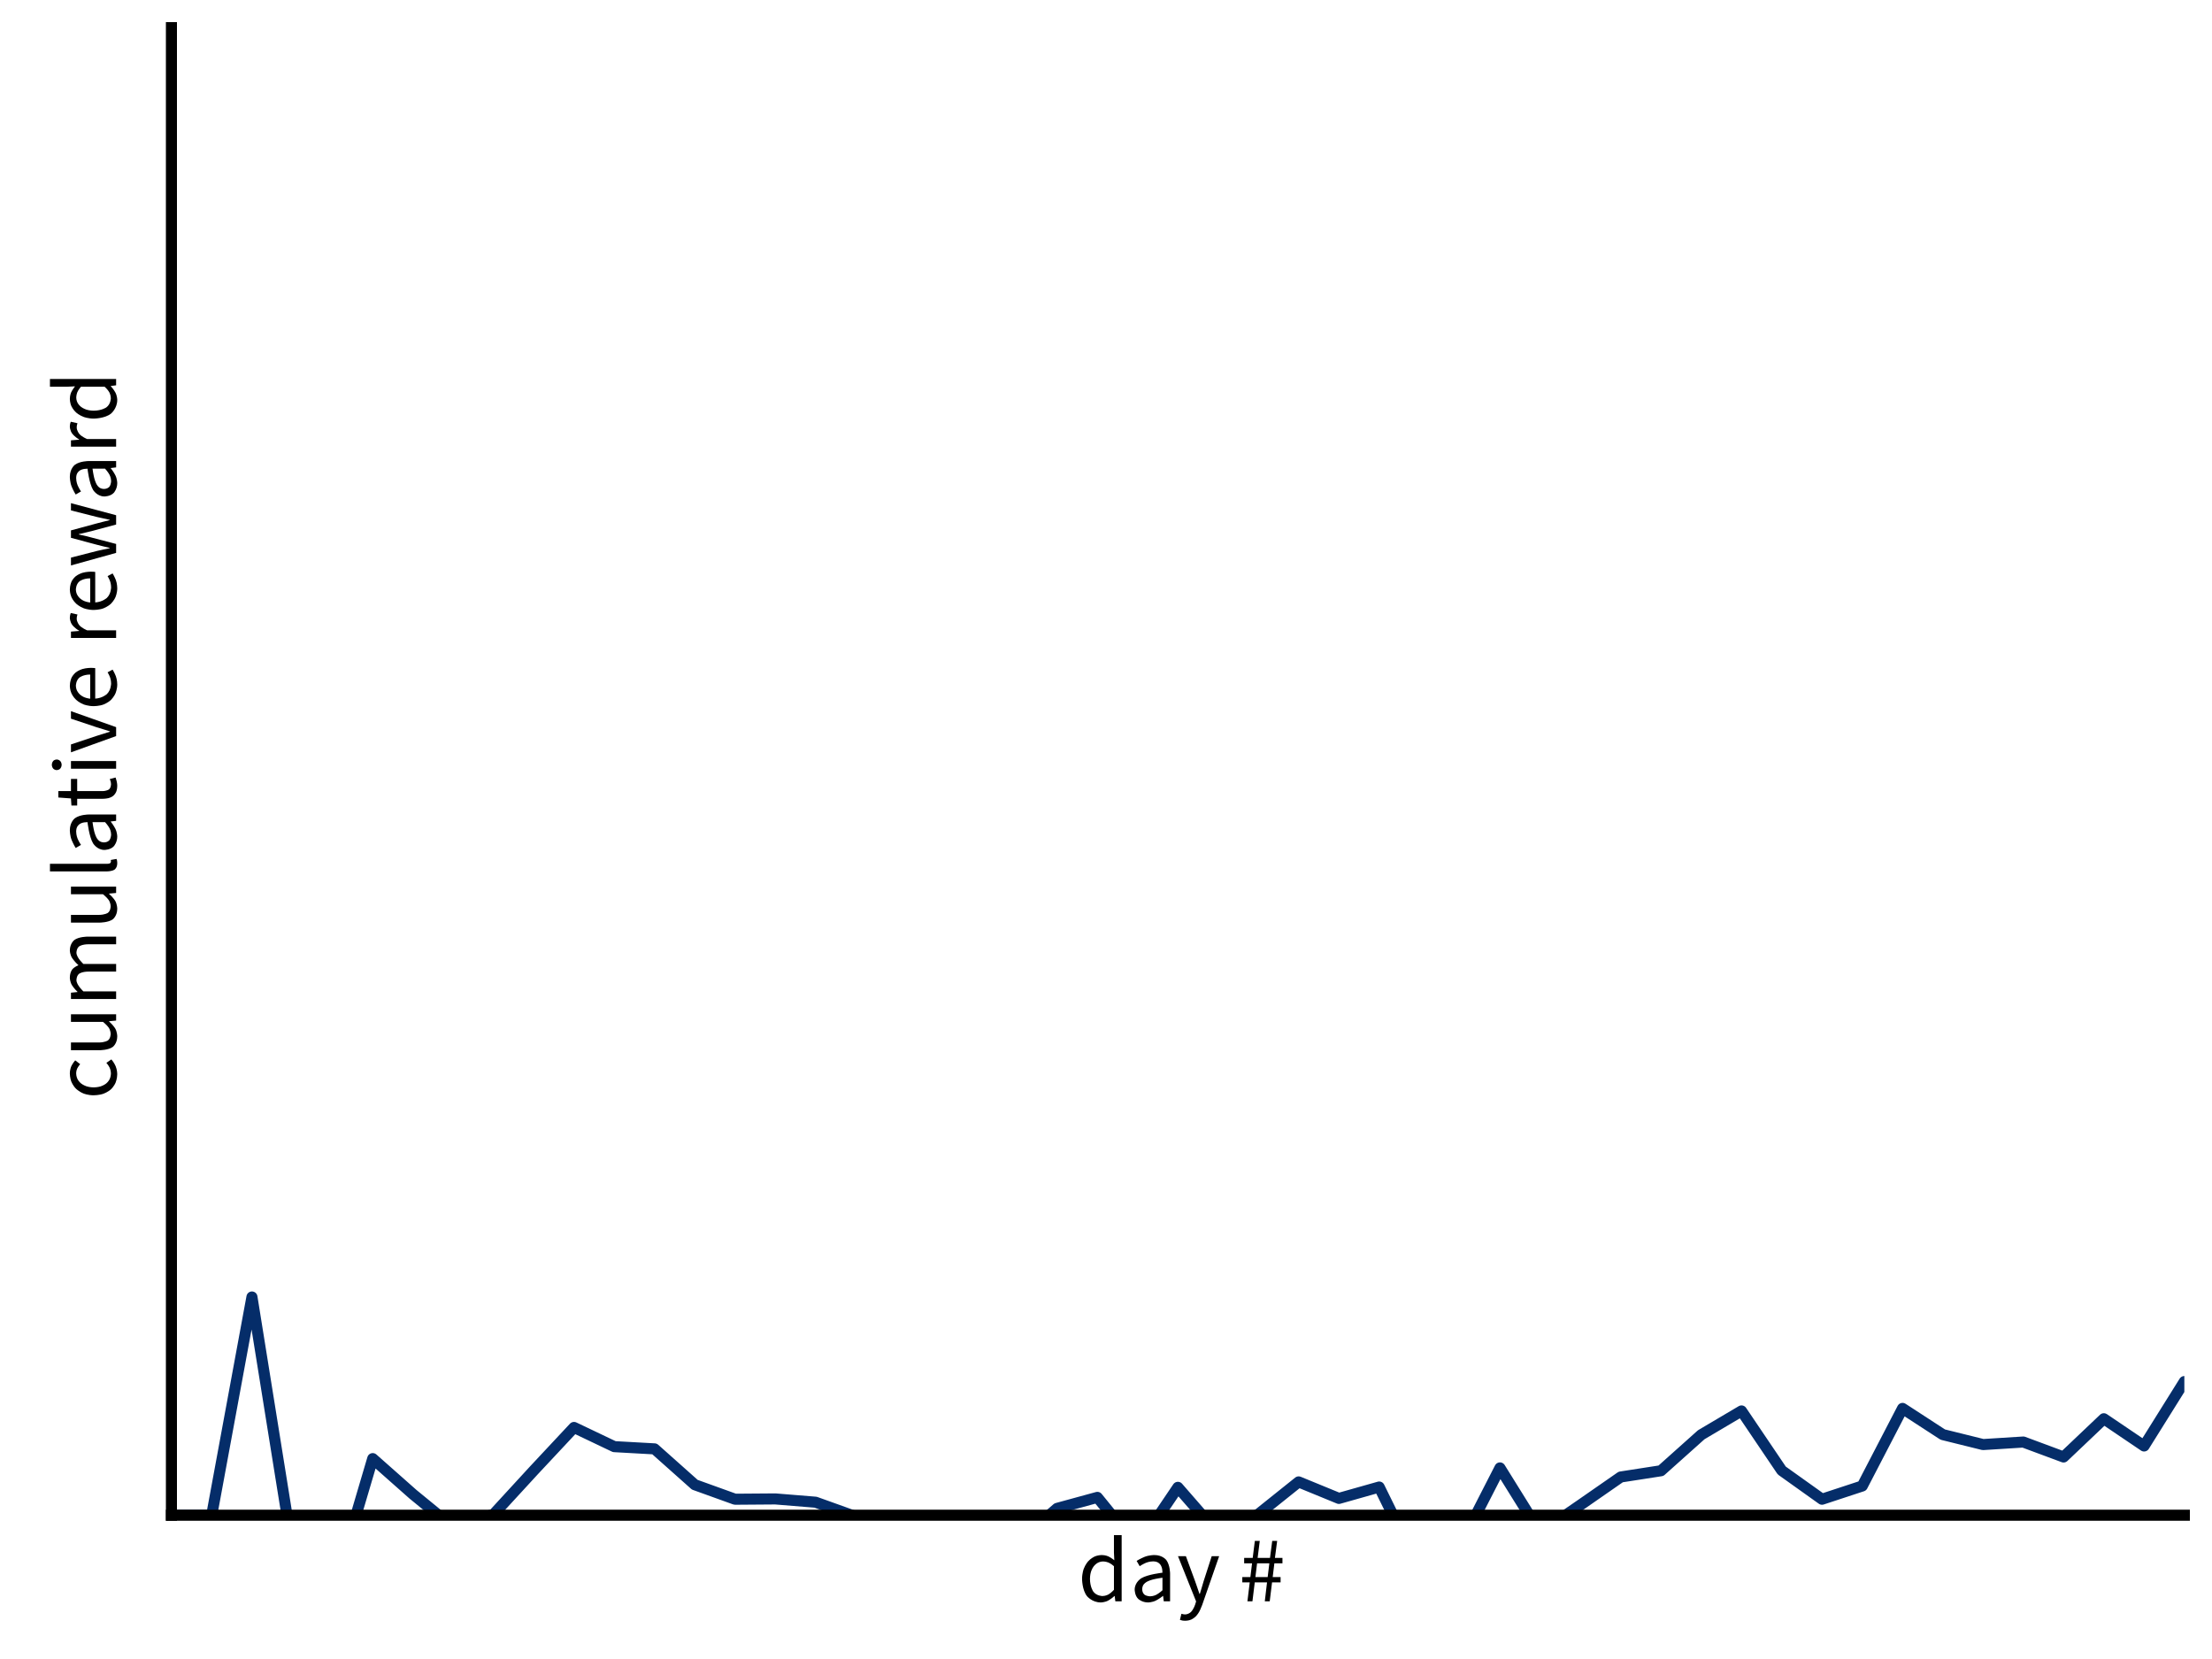
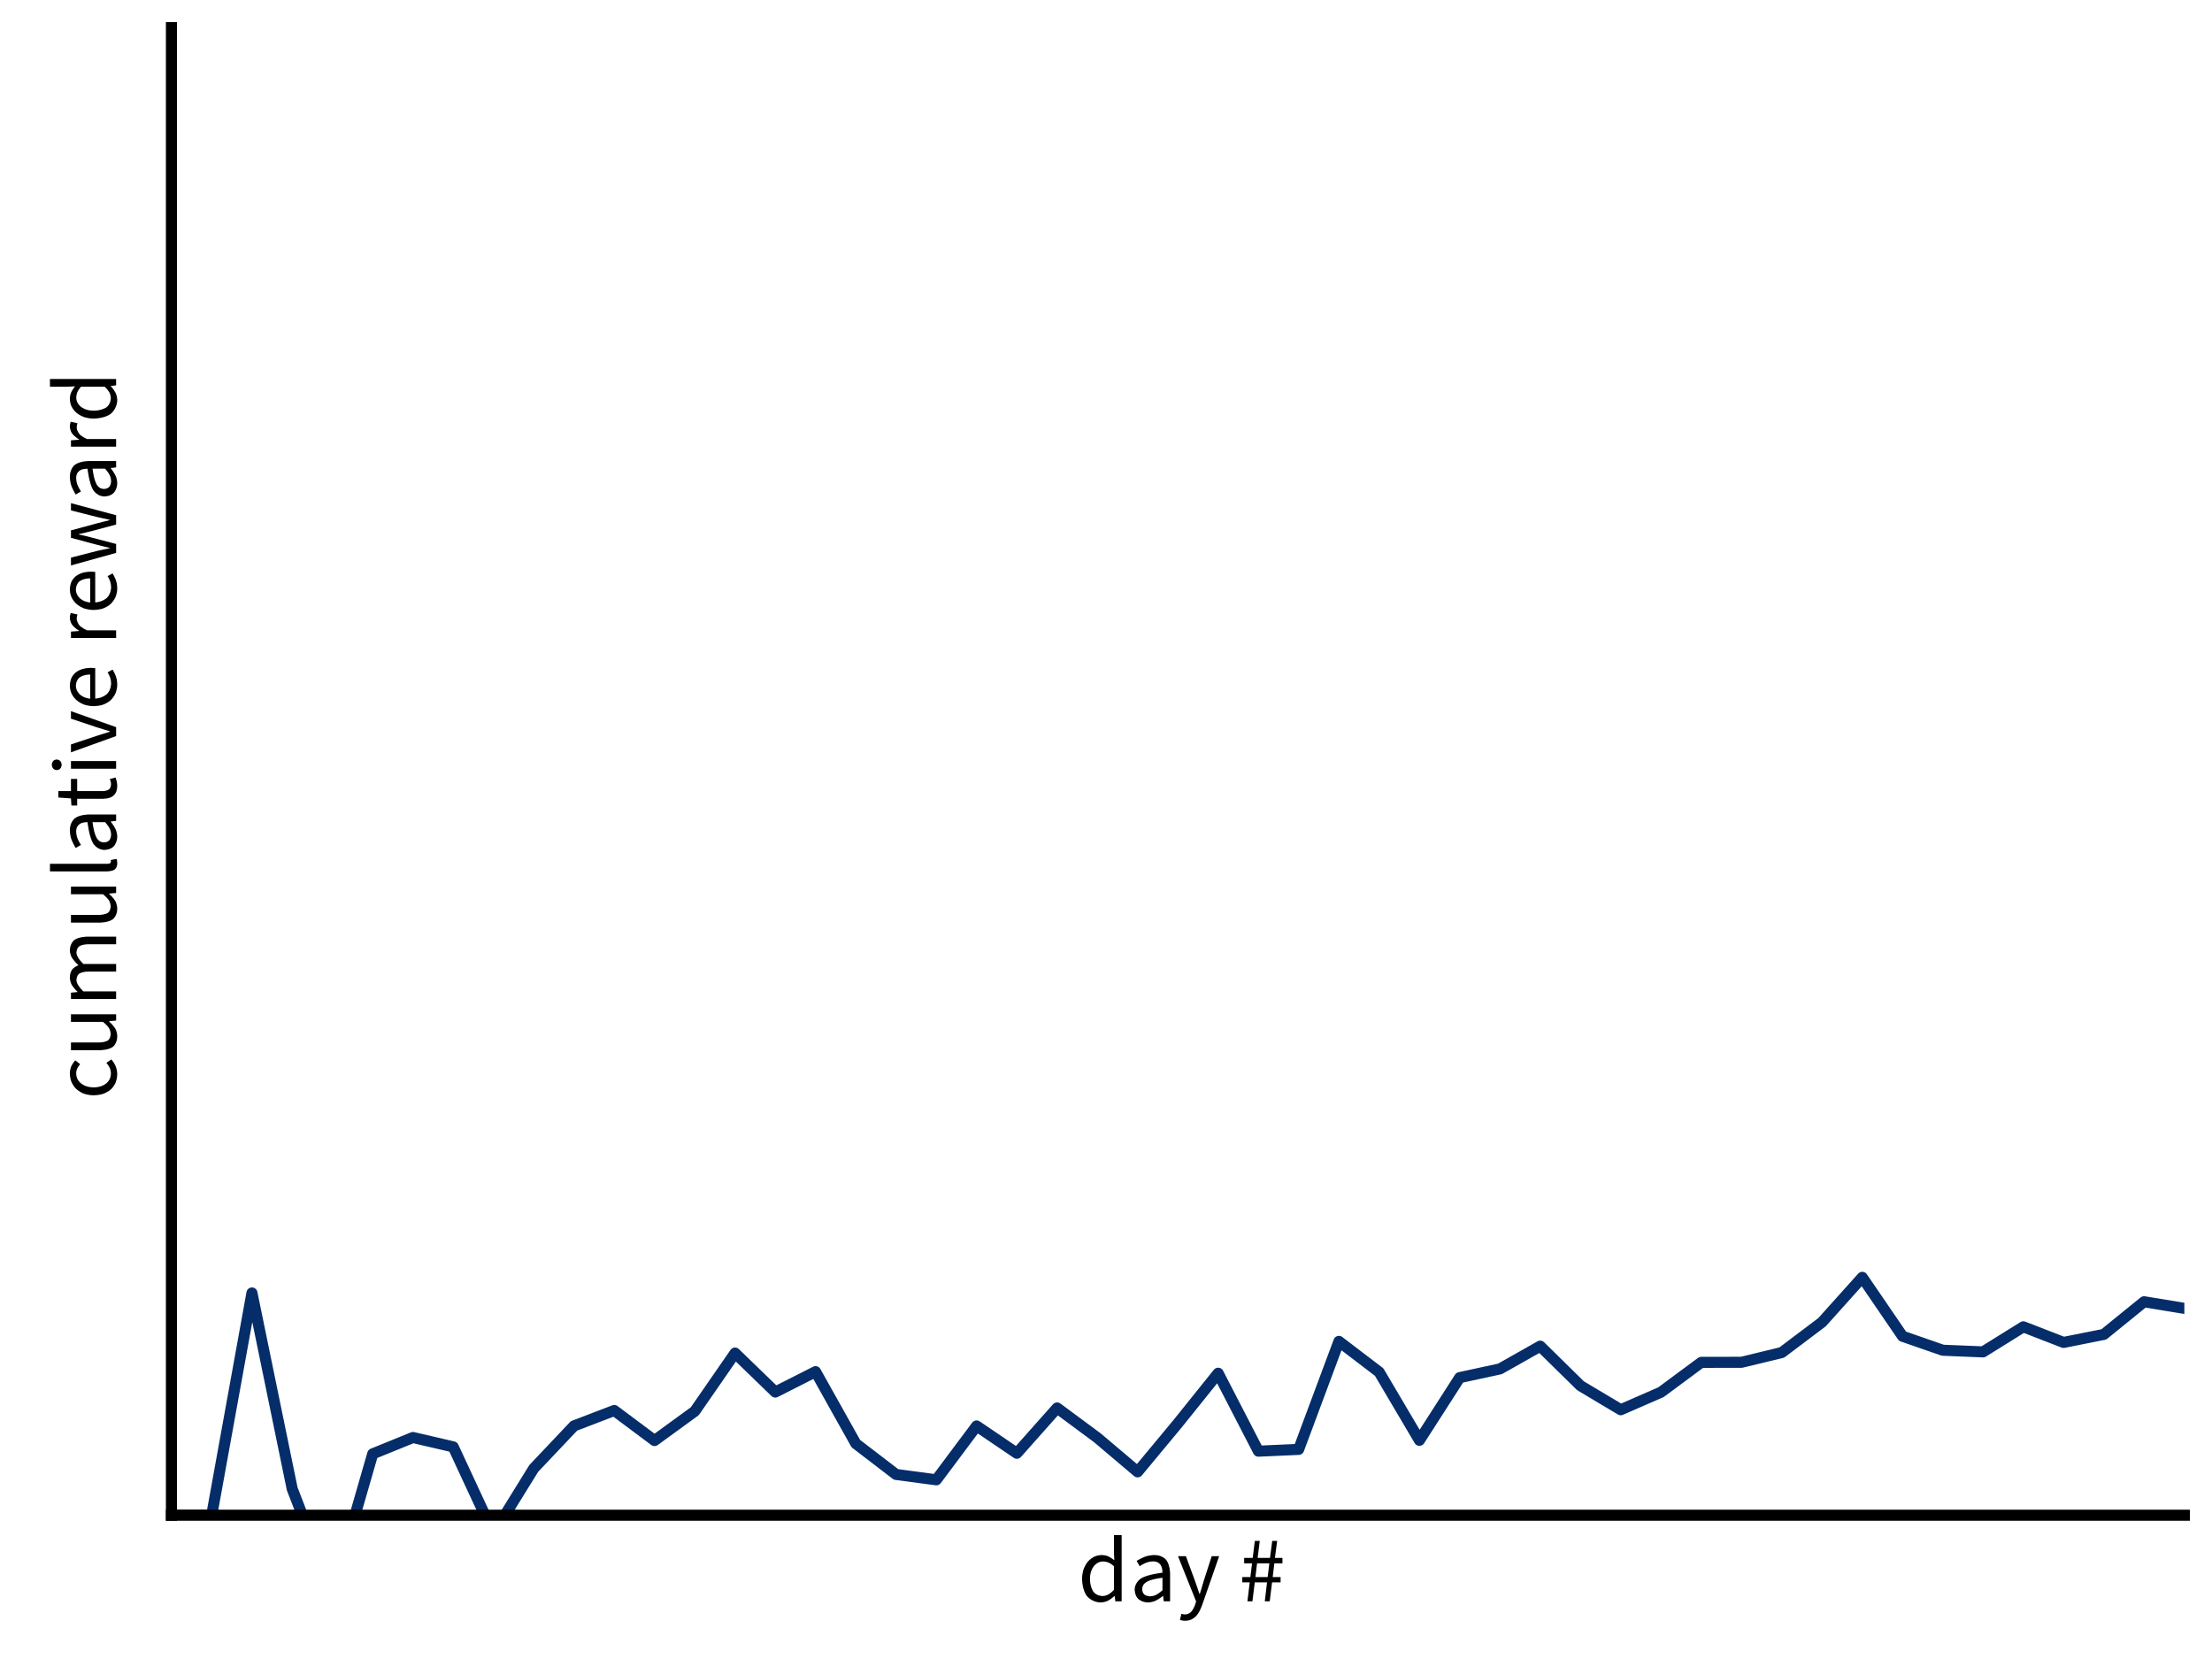
<svg xmlns="http://www.w3.org/2000/svg" height="600" stroke-opacity="1" viewBox="0.0 0.0 800.0 600.0" font-size="1" width="800" stroke="rgb(0,0,0)" version="1.1">
  <defs />
  <g stroke-linejoin="bevel" stroke-opacity="0.0" fill-opacity="0.0" stroke="rgb(0,0,0)" stroke-width="0.0" fill="rgb(0,0,0)" stroke-linecap="butt" stroke-miterlimit="10.0">
    <path d="M 0,0 v 600 h 800 v -600 Z" />
  </g>
  <g stroke-linejoin="round" stroke-opacity="1.0" fill-opacity="0.0" stroke="rgb(5,45,105)" stroke-width="4" fill="rgb(0,0,0)" stroke-linecap="round" stroke-miterlimit="10.0">
    <defs>
      <clipPath id="myClip1">
        <path d="M 62,10 v 538 h 728 v -538 Z" />
      </clipPath>
    </defs>
    <g clip-path="url(#myClip1)">
-       <path d="M 62,548 h 14.56 l 14.56,-78.925 l 14.56,90.707 l 14.56,17.028 l 14.56,-49.281 l 14.56,12.885 l 14.56,11.917 l 14.56,-4.654 l 14.56,-15.844 l 14.56,-15.575 l 14.56,6.94 l 14.56,0.807 l 14.56,12.966 l 14.56,5.245 l 14.56,-0.108 l 14.56,1.184 l 14.56,5.219 l 14.56,2.448 l 14.56,-2.313 l 14.56,15.898 l 14.56,-6.429 l 14.56,-12.589 l 14.56,-3.981 l 14.56,17.915 l 14.56,-21.547 l 14.56,16.705 l 14.56,-7.021 l 14.56,-11.648 l 14.56,5.972 l 14.56,-4.116 l 14.56,29.644 l 14.56,-8.124 l 14.56,-28.433 l 14.56,23.403 l 14.56,-10.007 l 14.56,-10.114 l 14.56,-2.26 l 14.56,-13.02 l 14.56,-8.608 l 14.56,21.547 l 14.56,10.383 l 14.56,-4.788 l 14.56,-28.057 l 14.56,9.469 l 14.56,3.605 l 14.56,-0.915 l 14.56,5.407 l 14.56,-13.827 l 14.56,9.845 l 14.56,-23.295 " />
+       <path d="M 62,548 h 14.56 l 14.56,-80.377 l 14.56,70.828 l 14.56,37.794 l 14.56,-50.438 l 14.56,-5.918 l 14.56,3.389 l 14.56,31.338 l 14.56,-23.538 l 14.56,-15.387 l 14.56,-5.568 l 14.56,10.868 l 14.56,-10.599 l 14.56,-21.036 l 14.56,14.096 l 14.56,-7.371 l 14.56,26.012 l 14.56,11.164 l 14.56,1.937 l 14.56,-19.476 l 14.56,9.872 l 14.56,-16.382 l 14.56,10.787 l 14.56,12.32 l 14.56,-17.539 l 14.56,-18.131 l 14.56,28.191 l 14.56,-0.646 l 14.56,-39.059 l 14.56,11.11 l 14.56,24.667 l 14.56,-22.677 l 14.56,-3.147 l 14.56,-8.231 l 14.56,14.311 l 14.56,8.689 l 14.56,-6.348 l 14.56,-10.787 l 14.56,-0.027 l 14.56,-3.524 l 14.56,-10.975 l 14.56,-16.221 l 14.56,21.305 l 14.56,5.057 l 14.56,0.592 l 14.56,-9.065 l 14.56,5.649 l 14.56,-2.905 l 14.56,-11.809 l 14.56,2.394 " />
    </g>
  </g>
  <g stroke-linejoin="bevel" stroke-opacity="0.0" fill-opacity="1.0" stroke="rgb(0,0,0)" stroke-width="0.0" fill="rgb(0,0,0)" stroke-linecap="butt" stroke-miterlimit="10.0">
    <path d="M 42,397.672 ZM 33.865,396.126 c -2.05,0 -3.647,-0.639 -3.647 -0.639c -1.597,-0.639 -2.706,-1.714 -2.706 -1.714c -1.109,-1.076 -1.681,-2.504 -1.681 -2.504c -0.571,-1.429 -0.571,-3.008 -0.571 -3.008c -0,-1.613 0.588,-2.773 0.588 -2.773c 0.588,-1.16 1.361,-2 1.361 -2l 1.782,1.378 c -0.639,0.74 -1.042,1.529 -1.042 1.529c -0.403,0.79 -0.403,1.765 -0.403 1.765c 0,1.109 0.454,2.05 0.454 2.05c 0.454,0.941 1.294,1.613 1.294 1.613c 0.84,0.672 2,1.059 2 1.059c 1.16,0.387 2.571,0.387 2.571 0.387c 1.412,-0 2.555,-0.37 2.555 -0.37c 1.143,-0.37 1.966,-1.025 1.966 -1.025c 0.824,-0.655 1.277,-1.597 1.277 -1.597c 0.454,-0.941 0.454,-2.05 0.454 -2.05c -0,-1.177 -0.487,-2.135 -0.487 -2.135c -0.487,-0.958 -1.16,-1.698 -1.16 -1.698l 1.815,-1.244 c 0.975,1.109 1.546,2.471 1.546 2.471c 0.571,1.361 0.571,2.84 0.571 2.84c 0,1.613 -0.571,3.025 -0.571 3.025c -0.571,1.412 -1.664,2.437 -1.664 2.437c -1.092,1.025 -2.689,1.613 -2.689 1.613c -1.597,0.588 -3.613,0.588 -3.613 0.588ZM 42,382.344 ZM 25.664,379.824 l -0,-2.79 l 9.983,-0 c 2.319,-0 3.345,-0.723 3.345 -0.723c 1.025,-0.723 1.025,-2.336 1.025 -2.336c -0,-1.277 -0.655,-2.252 -0.655 -2.252c -0.655,-0.975 -2.101,-2.151 -2.101 -2.151l -11.597,0 l -0,-2.756 l 16.336,-0 l 0,2.286 l -2.555,0.235 l 0,0.101 c 1.345,1.143 2.151,2.403 2.151 2.403c 0.807,1.26 0.807,2.975 0.807 2.975c 0,2.622 -1.613,3.815 -1.613 3.815c -1.613,1.193 -4.773,1.193 -4.773 1.193l -10.353,0 ZM 42,364.059 ZM 25.664,361.303 l -0,-2.286 l 2.353,-0.235 l -0,-0.101 c -1.177,-1.076 -1.966,-2.336 -1.966 -2.336c -0.79,-1.26 -0.79,-2.74 -0.79 -2.74c -0,-1.882 0.824,-2.941 0.824 -2.941c 0.824,-1.059 2.303,-1.563 2.303 -1.563c -1.412,-1.277 -2.269,-2.571 -2.269 -2.571c -0.857,-1.294 -0.857,-2.807 -0.857 -2.807c -0,-2.521 1.613,-3.748 1.613 -3.748c 1.613,-1.227 4.773,-1.227 4.773 -1.227l 10.353,-0 l 0,2.756 l -9.983,0 c -2.319,0 -3.345,0.74 -3.345 0.74c -1.025,0.74 -1.025,2.286 -1.025 2.286c 0,1.849 2.521,4.101 2.521 4.101l 11.832,-0 l 0,2.756 l -9.983,0 c -2.319,0 -3.345,0.74 -3.345 0.74c -1.025,0.74 -1.025,2.319 -1.025 2.319c 0,1.849 2.521,4.101 2.521 4.101l 11.832,-0 l 0,2.756 l -16.336,0 ZM 42,336.193 ZM 25.664,333.672 l -0,-2.79 l 9.983,-0 c 2.319,-0 3.345,-0.723 3.345 -0.723c 1.025,-0.723 1.025,-2.336 1.025 -2.336c -0,-1.277 -0.655,-2.252 -0.655 -2.252c -0.655,-0.975 -2.101,-2.151 -2.101 -2.151l -11.597,0 l -0,-2.756 l 16.336,-0 l 0,2.286 l -2.555,0.235 l 0,0.101 c 1.345,1.143 2.151,2.403 2.151 2.403c 0.807,1.26 0.807,2.975 0.807 2.975c 0,2.622 -1.613,3.815 -1.613 3.815c -1.613,1.193 -4.773,1.193 -4.773 1.193l -10.353,0 ZM 42,317.908 ZM 18.067,315.151 l -0,-2.756 l 20.84,-0 c 0.672,-0 0.941,-0.235 0.941 -0.235c 0.269,-0.235 0.269,-0.538 0.269 -0.538l -0,-0.252 c 0,0 -0.067,-0.353 -0.067 -0.353l 2.084,-0.37 c 0.135,0.269 0.202,0.639 0.202 0.639c 0.067,0.37 0.067,0.941 0.067 0.941c 0,1.58 -0.941,2.252 -0.941 2.252c -0.941,0.672 -2.756,0.672 -2.756 0.672l -20.639,0 ZM 42,309.336 ZM 37.765,307.387 c -2.689,0 -4.118,-2.403 -4.118 -2.403c -1.429,-2.403 -2,-7.647 -2 -7.647c -0.773,0 -1.513,0.151 -1.513 0.151c -0.74,0.151 -1.311,0.538 -1.311 0.538c -0.571,0.387 -0.924,1.025 -0.924 1.025c -0.353,0.639 -0.353,1.647 -0.353 1.647c 0,1.445 0.538,2.672 0.538 2.672c 0.538,1.227 1.21,2.202 1.21 2.202l -1.916,1.109 c -0.74,-1.143 -1.429,-2.79 -1.429 -2.79c -0.689,-1.647 -0.689,-3.63 -0.689 -3.63c -0,-2.992 1.832,-4.336 1.832 -4.336c 1.832,-1.345 4.891,-1.345 4.891 -1.345l 10.017,-0 l 0,2.286 l -1.95,0.235 l 0,0.067 c 0.975,1.177 1.664,2.538 1.664 2.538c 0.689,1.361 0.689,2.874 0.689 2.874c 0,2.084 -1.21,3.445 -1.21 3.445c -1.21,1.361 -3.429,1.361 -3.429 1.361ZM 37.765,307.387 ZM 37.563,304.664 c 1.412,-0 2.017,-0.824 2.017 -0.824c 0.605,-0.824 0.605,-2.034 0.605 -2.034c -0,-1.177 -0.555,-2.235 -0.555 -2.235c -0.555,-1.059 -1.63,-2.235 -1.63 -2.235l -4.538,0 c 0.269,2.05 0.639,3.462 0.639 3.462c 0.37,1.412 0.874,2.269 0.874 2.269c 0.504,0.857 1.16,1.227 1.16 1.227c 0.655,0.37 1.429,0.37 1.429 0.37ZM 42,292.126 ZM 27.916,288.899 l 0,2.42 l -2.084,0 l -0.168,-2.555 l -4.571,-0.336 l -0,-2.319 l 4.571,-0 l -0,-4.403 l 2.252,-0 l 0,4.403 l 9.076,-0 c 1.513,-0 2.336,-0.555 2.336 -0.555c 0.824,-0.555 0.824,-1.966 0.824 -1.966c -0,-0.437 -0.135,-0.941 -0.135 -0.941c -0.135,-0.504 -0.302,-0.908 -0.302 -0.908l 2.084,-0.538 c 0.235,0.672 0.42,1.462 0.42 1.462c 0.185,0.79 0.185,1.563 0.185 1.563c 0,1.311 -0.403,2.202 -0.403 2.202c -0.403,0.891 -1.109,1.445 -1.109 1.445c -0.706,0.555 -1.714,0.79 -1.714 0.79c -1.008,0.235 -2.219,0.235 -2.219 0.235l -9.042,0 ZM 42,280.765 ZM 22.302,276.597 c 0,0.807 -0.504,1.361 -0.504 1.361c -0.504,0.555 -1.277,0.555 -1.277 0.555c -0.807,0 -1.294,-0.555 -1.294 -0.555c -0.487,-0.555 -0.487,-1.361 -0.487 -1.361c -0,-0.807 0.487,-1.361 0.487 -1.361c 0.487,-0.555 1.294,-0.555 1.294 -0.555c 0.773,-0 1.277,0.555 1.277 0.555c 0.504,0.555 0.504,1.361 0.504 1.361ZM 22.302,276.597 ZM 25.664,278.008 l -0,-2.756 l 16.336,-0 l 0,2.756 l -16.336,0 ZM 42,272.496 ZM 25.664,272.092 l -0,-2.857 l 9.277,-3.092 c 1.21,-0.37 2.42,-0.756 2.42 -0.756c 1.21,-0.387 2.387,-0.756 2.387 -0.756l -0,-0.135 c -1.177,-0.37 -2.387,-0.74 -2.387 -0.74l -2.42,-0.74 l -9.277,-3.092 l -0,-2.723 l 16.336,5.782 l 0,3.227 ZM 42,256.933 ZM 33.865,255.387 c -2.017,0 -3.613,-0.622 -3.613 -0.622c -1.597,-0.622 -2.706,-1.647 -2.706 -1.647c -1.109,-1.025 -1.698,-2.336 -1.698 -2.336c -0.588,-1.311 -0.588,-2.723 -0.588 -2.723c -0,-1.546 0.538,-2.773 0.538 -2.773c 0.538,-1.227 1.546,-2.05 1.546 -2.05c 1.008,-0.824 2.42,-1.26 2.42 -1.26c 1.412,-0.437 3.16,-0.437 3.16 -0.437c 0.908,-0 1.513,0.101 1.513 0.101l 0,11.025 c 2.655,-0.168 4.202,-1.63 4.202 -1.63c 1.546,-1.462 1.546,-3.815 1.546 -3.815c -0,-1.177 -0.353,-2.168 -0.353 -2.168c -0.353,-0.992 -0.924,-1.899 -0.924 -1.899l 1.815,-0.975 c 0.672,1.076 1.177,2.387 1.177 2.387c 0.504,1.311 0.504,2.992 0.504 2.992c 0,1.647 -0.588,3.076 -0.588 3.076c -0.588,1.429 -1.681,2.487 -1.681 2.487c -1.092,1.059 -2.672,1.664 -2.672 1.664c -1.58,0.605 -3.597,0.605 -3.597 0.605ZM 33.865,255.387 ZM 32.622,243.958 c -2.521,0 -3.849,1.059 -3.849 1.059c -1.328,1.059 -1.328,2.975 -1.328 2.975c 0,0.874 0.353,1.664 0.353 1.664c 0.353,0.79 1.008,1.429 1.008 1.429c 0.655,0.639 1.613,1.059 1.613 1.059c 0.958,0.42 2.202,0.555 2.202 0.555l -0,-8.739 ZM 42,233.471 ZM 25.664,230.714 l -0,-2.286 l 2.958,-0.235 l -0,-0.101 c -1.546,-0.84 -2.454,-2.034 -2.454 -2.034c -0.908,-1.193 -0.908,-2.605 -0.908 -2.605c -0,-0.975 0.336,-1.748 0.336 -1.748l 2.42,0.538 c -0.135,0.403 -0.202,0.74 -0.202 0.74c -0.067,0.336 -0.067,0.84 -0.067 0.84c 0,1.042 0.84,2.168 0.84 2.168c 0.84,1.126 2.924,1.966 2.924 1.966l 10.487,-0 l 0,2.756 l -16.336,0 ZM 42,222.143 ZM 33.865,220.597 c -2.017,0 -3.613,-0.622 -3.613 -0.622c -1.597,-0.622 -2.706,-1.647 -2.706 -1.647c -1.109,-1.025 -1.698,-2.336 -1.698 -2.336c -0.588,-1.311 -0.588,-2.723 -0.588 -2.723c -0,-1.546 0.538,-2.773 0.538 -2.773c 0.538,-1.227 1.546,-2.05 1.546 -2.05c 1.008,-0.824 2.42,-1.26 2.42 -1.26c 1.412,-0.437 3.16,-0.437 3.16 -0.437c 0.908,-0 1.513,0.101 1.513 0.101l 0,11.025 c 2.655,-0.168 4.202,-1.63 4.202 -1.63c 1.546,-1.462 1.546,-3.815 1.546 -3.815c -0,-1.177 -0.353,-2.168 -0.353 -2.168c -0.353,-0.992 -0.924,-1.899 -0.924 -1.899l 1.815,-0.975 c 0.672,1.076 1.177,2.387 1.177 2.387c 0.504,1.311 0.504,2.992 0.504 2.992c 0,1.647 -0.588,3.076 -0.588 3.076c -0.588,1.429 -1.681,2.487 -1.681 2.487c -1.092,1.059 -2.672,1.664 -2.672 1.664c -1.58,0.605 -3.597,0.605 -3.597 0.605ZM 33.865,220.597 ZM 32.622,209.168 c -2.521,0 -3.849,1.059 -3.849 1.059c -1.328,1.059 -1.328,2.975 -1.328 2.975c 0,0.874 0.353,1.664 0.353 1.664c 0.353,0.79 1.008,1.429 1.008 1.429c 0.655,0.639 1.613,1.059 1.613 1.059c 0.958,0.42 2.202,0.555 2.202 0.555l -0,-8.739 ZM 42,205.303 ZM 25.664,204.496 l -0,-2.824 l 9.445,-2.42 c 1.177,-0.269 2.286,-0.504 2.286 -0.504c 1.109,-0.235 2.252,-0.471 2.252 -0.471l -0,-0.135 c -1.143,-0.269 -2.269,-0.538 -2.269 -0.538c -1.126,-0.269 -2.269,-0.571 -2.269 -0.571l -9.445,-2.521 l -0,-2.689 l 9.445,-2.555 c 1.177,-0.302 2.286,-0.588 2.286 -0.588c 1.109,-0.286 2.252,-0.555 2.252 -0.555l -0,-0.135 c -1.143,-0.269 -2.252,-0.504 -2.252 -0.504c -1.109,-0.235 -2.286,-0.504 -2.286 -0.504l -9.445,-2.387 l -0,-2.622 l 16.336,4.37 l 0,3.361 l -8.773,2.353 c -1.177,0.302 -2.319,0.555 -2.319 0.555c -1.143,0.252 -2.387,0.555 -2.387 0.555l 0,0.135 c 1.244,0.269 2.403,0.538 2.403 0.538c 1.16,0.269 2.336,0.605 2.336 0.605l 8.739,2.286 l 0,3.227 ZM 42,181.504 ZM 37.765,179.555 c -2.689,0 -4.118,-2.403 -4.118 -2.403c -1.429,-2.403 -2,-7.647 -2 -7.647c -0.773,0 -1.513,0.151 -1.513 0.151c -0.74,0.151 -1.311,0.538 -1.311 0.538c -0.571,0.387 -0.924,1.025 -0.924 1.025c -0.353,0.639 -0.353,1.647 -0.353 1.647c 0,1.445 0.538,2.672 0.538 2.672c 0.538,1.227 1.21,2.202 1.21 2.202l -1.916,1.109 c -0.74,-1.143 -1.429,-2.79 -1.429 -2.79c -0.689,-1.647 -0.689,-3.63 -0.689 -3.63c -0,-2.992 1.832,-4.336 1.832 -4.336c 1.832,-1.345 4.891,-1.345 4.891 -1.345l 10.017,-0 l 0,2.286 l -1.95,0.235 l 0,0.067 c 0.975,1.177 1.664,2.538 1.664 2.538c 0.689,1.361 0.689,2.874 0.689 2.874c 0,2.084 -1.21,3.445 -1.21 3.445c -1.21,1.361 -3.429,1.361 -3.429 1.361ZM 37.765,179.555 ZM 37.563,176.832 c 1.412,-0 2.017,-0.824 2.017 -0.824c 0.605,-0.824 0.605,-2.034 0.605 -2.034c -0,-1.177 -0.555,-2.235 -0.555 -2.235c -0.555,-1.059 -1.63,-2.235 -1.63 -2.235l -4.538,0 c 0.269,2.05 0.639,3.462 0.639 3.462c 0.37,1.412 0.874,2.269 0.874 2.269c 0.504,0.857 1.16,1.227 1.16 1.227c 0.655,0.37 1.429,0.37 1.429 0.37ZM 42,164.294 ZM 25.664,161.538 l -0,-2.286 l 2.958,-0.235 l -0,-0.101 c -1.546,-0.84 -2.454,-2.034 -2.454 -2.034c -0.908,-1.193 -0.908,-2.605 -0.908 -2.605c -0,-0.975 0.336,-1.748 0.336 -1.748l 2.42,0.538 c -0.135,0.403 -0.202,0.74 -0.202 0.74c -0.067,0.336 -0.067,0.84 -0.067 0.84c 0,1.042 0.84,2.168 0.84 2.168c 0.84,1.126 2.924,1.966 2.924 1.966l 10.487,-0 l 0,2.756 l -16.336,0 ZM 42,152.966 ZM 33.865,151.387 c -1.983,0 -3.58,-0.588 -3.58 -0.588c -1.597,-0.588 -2.706,-1.563 -2.706 -1.563c -1.109,-0.975 -1.714,-2.252 -1.714 -2.252c -0.605,-1.277 -0.605,-2.689 -0.605 -2.689c -0,-1.412 0.504,-2.454 0.504 -2.454c 0.504,-1.042 1.378,-2.118 1.378 -2.118l -2.79,0.135 l -6.286,0 l -0,-2.79 l 23.933,-0 l 0,2.286 l -1.916,0.235 l 0,0.101 c 0.941,0.975 1.63,2.235 1.63 2.235c 0.689,1.26 0.689,2.706 0.689 2.706c 0,3.092 -2.219,4.924 -2.219 4.924c -2.219,1.832 -6.319,1.832 -6.319 1.832ZM 33.865,151.387 ZM 33.832,148.529 c 2.958,-0 4.605,-1.177 4.605 -1.177c 1.647,-1.177 1.647,-3.328 1.647 -3.328c -0,-1.143 -0.555,-2.151 -0.555 -2.151c -0.555,-1.008 -1.698,-2.017 -1.698 -2.017l -8.538,0 c -0.941,1.042 -1.328,2 -1.328 2c -0.387,0.958 -0.387,1.966 -0.387 1.966c 0,0.975 0.454,1.832 0.454 1.832c 0.454,0.857 1.277,1.496 1.277 1.496c 0.824,0.639 1.966,1.008 1.966 1.008c 1.143,0.37 2.555,0.37 2.555 0.37Z" />
  </g>
  <g stroke-linejoin="miter" stroke-opacity="1.0" fill-opacity="0.0" stroke="rgb(0,0,0)" stroke-width="4" fill="rgb(0,0,0)" stroke-linecap="square" stroke-miterlimit="10.0">
    <path d="M 62,548 v -538 " />
  </g>
  <g stroke-linejoin="miter" stroke-opacity="1.0" fill-opacity="0.0" stroke="rgb(0,0,0)" stroke-width="4" fill="rgb(0,0,0)" stroke-linecap="square" stroke-miterlimit="10.0">
    <path d="M 62,548 h 728 " />
  </g>
  <g stroke-linejoin="bevel" stroke-opacity="0.0" fill-opacity="1.0" stroke="rgb(0,0,0)" stroke-width="0.0" fill="rgb(0,0,0)" stroke-linecap="butt" stroke-miterlimit="10.0">
    <path d="M 389.765,579.143 ZM 391.344,571.008 c 0,-1.983 0.588,-3.58 0.588 -3.58c 0.588,-1.597 1.563,-2.706 1.563 -2.706c 0.975,-1.109 2.252,-1.714 2.252 -1.714c 1.277,-0.605 2.689,-0.605 2.689 -0.605c 1.412,0 2.454,0.504 2.454 0.504c 1.042,0.504 2.118,1.378 2.118 1.378l -0.135,-2.79 v -6.286 h 2.79 v 23.933 h -2.286 l -0.235,-1.916 h -0.101 c -0.975,0.941 -2.235,1.63 -2.235 1.63c -1.26,0.689 -2.706,0.689 -2.706 0.689c -3.092,-0 -4.924,-2.219 -4.924 -2.219c -1.832,-2.219 -1.832,-6.319 -1.832 -6.319ZM 391.344,571.008 ZM 394.202,570.975 c 0,2.958 1.177,4.605 1.177 4.605c 1.177,1.647 3.328,1.647 3.328 1.647c 1.143,0 2.151,-0.555 2.151 -0.555c 1.008,-0.555 2.017,-1.698 2.017 -1.698v -8.538 c -1.042,-0.941 -2,-1.328 -2 -1.328c -0.958,-0.387 -1.966,-0.387 -1.966 -0.387c -0.975,-0 -1.832,0.454 -1.832 0.454c -0.857,0.454 -1.496,1.277 -1.496 1.277c -0.639,0.824 -1.008,1.966 -1.008 1.966c -0.37,1.143 -0.37,2.555 -0.37 2.555ZM 408.42,579.143 ZM 410.37,574.908 c 0,-2.689 2.403,-4.118 2.403 -4.118c 2.403,-1.429 7.647,-2 7.647 -2c 0,-0.773 -0.151,-1.513 -0.151 -1.513c -0.151,-0.74 -0.538,-1.311 -0.538 -1.311c -0.387,-0.571 -1.025,-0.924 -1.025 -0.924c -0.639,-0.353 -1.647,-0.353 -1.647 -0.353c -1.445,-0 -2.672,0.538 -2.672 0.538c -1.227,0.538 -2.202,1.21 -2.202 1.21l -1.109,-1.916 c 1.143,-0.74 2.79,-1.429 2.79 -1.429c 1.647,-0.689 3.63,-0.689 3.63 -0.689c 2.992,0 4.336,1.832 4.336 1.832c 1.345,1.832 1.345,4.891 1.345 4.891v 10.017 h -2.286 l -0.235,-1.95 h -0.067 c -1.177,0.975 -2.538,1.664 -2.538 1.664c -1.361,0.689 -2.874,0.689 -2.874 0.689c -2.084,-0 -3.445,-1.21 -3.445 -1.21c -1.361,-1.21 -1.361,-3.429 -1.361 -3.429ZM 410.37,574.908 ZM 413.092,574.706 c 0,1.412 0.824,2.017 0.824 2.017c 0.824,0.605 2.034,0.605 2.034 0.605c 1.177,0 2.235,-0.555 2.235 -0.555c 1.059,-0.555 2.235,-1.63 2.235 -1.63v -4.538 c -2.05,0.269 -3.462,0.639 -3.462 0.639c -1.412,0.37 -2.269,0.874 -2.269 0.874c -0.857,0.504 -1.227,1.16 -1.227 1.16c -0.37,0.655 -0.37,1.429 -0.37 1.429ZM 425.63,579.143 ZM 427.277,583.647 l 0.605,0.151 c 0,0 0.639,0.084 0.639 0.084c 1.412,0 2.303,-0.992 2.303 -0.992c 0.891,-0.992 1.395,-2.504 1.395 -2.504l 0.37,-1.21 l -6.555,-16.37 h 2.857 l 3.328,9.042 c 0.37,1.076 0.79,2.269 0.79 2.269c 0.42,1.193 0.79,2.336 0.79 2.336h 0.135 c 0.37,-1.109 0.706,-2.319 0.706 -2.319c 0.336,-1.21 0.672,-2.286 0.672 -2.286l 2.924,-9.042 h 2.689 l -6.151,17.681 c -0.437,1.21 -0.975,2.252 -0.975 2.252c -0.538,1.042 -1.277,1.798 -1.277 1.798c -0.74,0.756 -1.681,1.193 -1.681 1.193c -0.941,0.437 -2.185,0.437 -2.185 0.437c -0.571,-0 -1.042,-0.084 -1.042 -0.084c -0.471,-0.084 -0.874,-0.252 -0.874 -0.252l 0.538,-2.185 h 0 ZM 448.118,579.143 ZM 451.983,572.286 h -2.689 v -1.916 h 2.924 l 0.605,-4.975 h -2.857 v -1.95 h 3.092 l 0.773,-6.151 h 1.782 l -0.773,6.151 h 4.471 l 0.807,-6.151 h 1.782 l -0.807,6.151 h 2.723 v 1.95 h -2.924 l -0.605,4.975 h 2.857 v 1.916 h -3.092 l -0.84,6.857 h -1.782 l 0.807,-6.857 h -4.437 l -0.84,6.857 h -1.815 ZM 451.983,572.286 ZM 458.471,570.37 l 0.605,-4.975 h -4.437 l -0.605,4.975 h 4.437 Z" />
  </g>
</svg>
